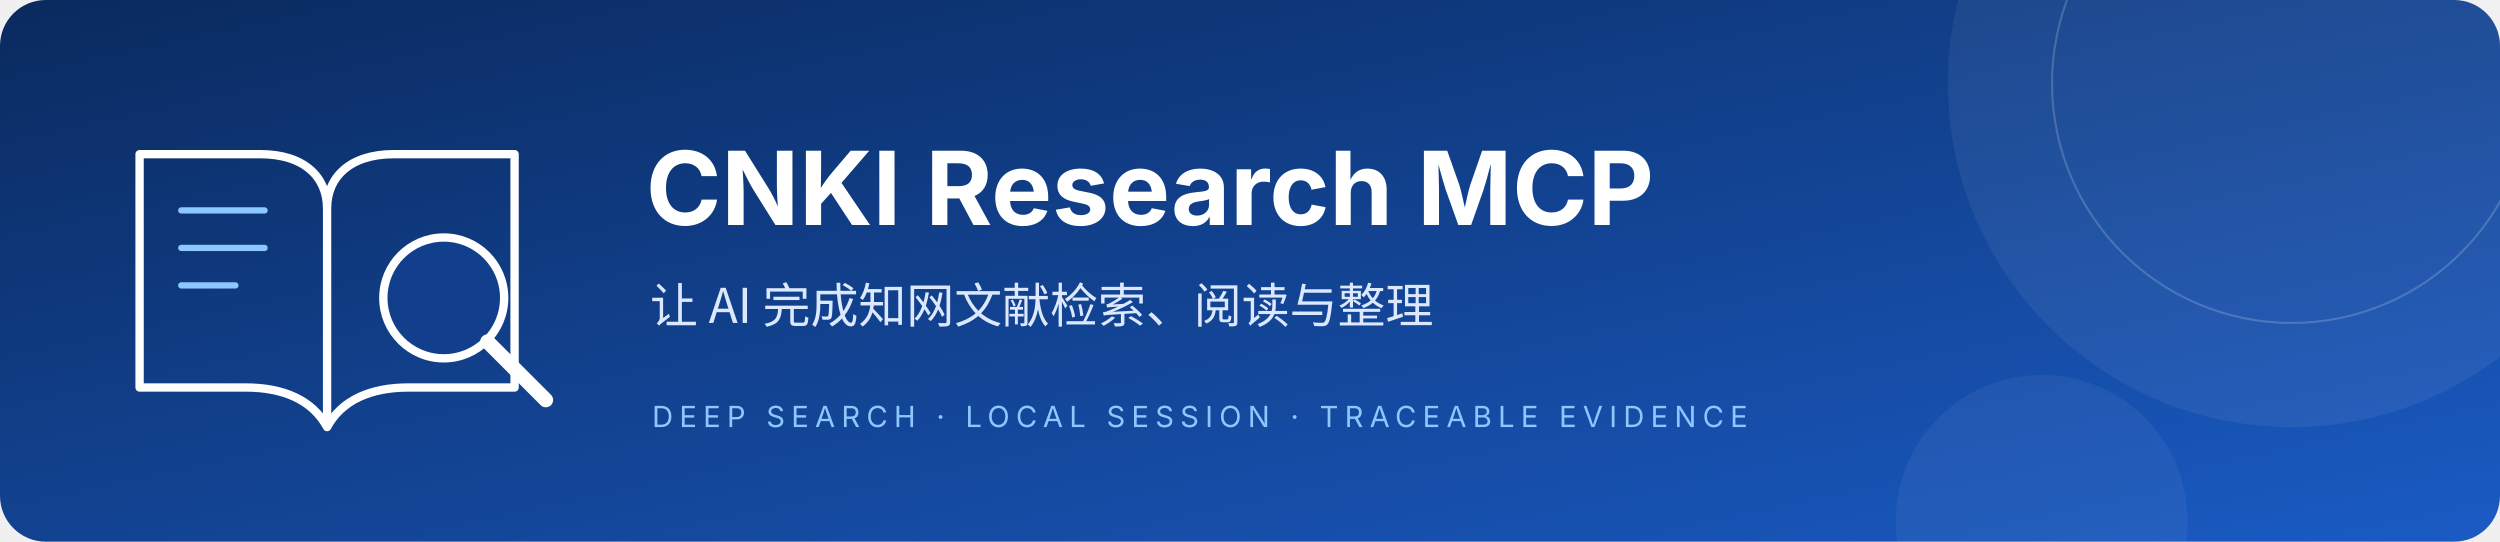
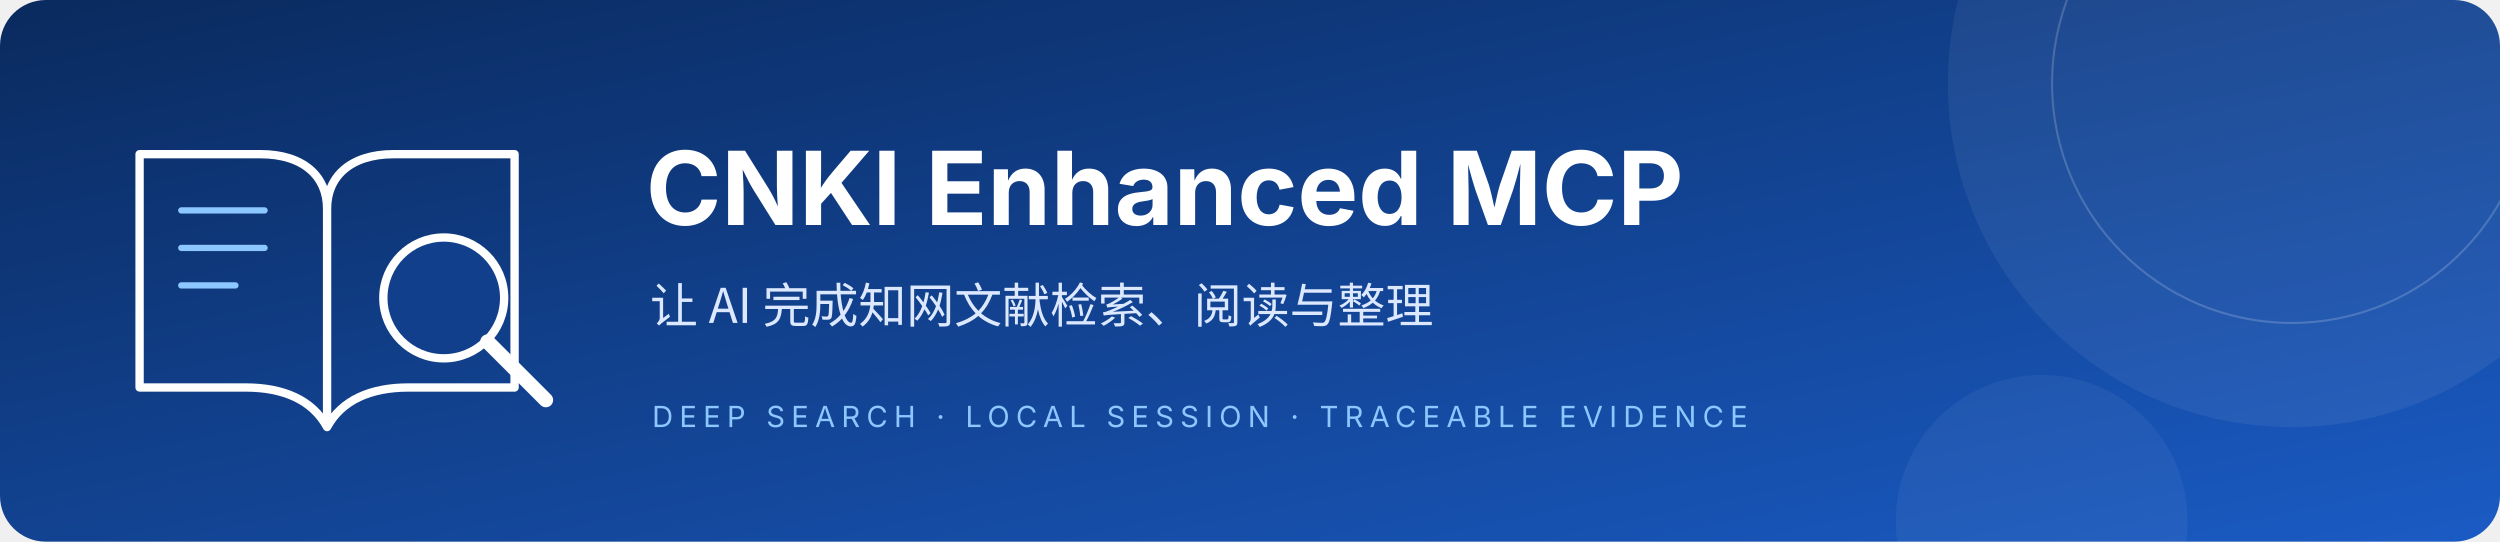
- <svg xmlns="http://www.w3.org/2000/svg" width="1200" height="260" viewBox="0 0 1200 260" role="img" aria-label="CNKI Research MCP，让 AI 完成知网文献检索、阅读与整理">
+ <svg xmlns="http://www.w3.org/2000/svg" width="1200" height="260" viewBox="0 0 1200 260" role="img" aria-label="CNKI Enhanced MCP，让 AI 完成知网文献检索、阅读与整理">
  <defs>
    <linearGradient id="g" x1="0" y1="0" x2="1" y2="1">
      <stop offset="0" stop-color="#0a2a5e" />
      <stop offset="1" stop-color="#1a5bc4" />
    </linearGradient>
  </defs>
  <rect width="1200" height="260" rx="22" fill="url(#g)" />
  <circle cx="1100" cy="40" r="165" fill="#ffffff" fill-opacity=".06" />
  <circle cx="1100" cy="40" r="115" fill="none" stroke="#ffffff" stroke-opacity=".18" />
  <circle cx="980" cy="250" r="70" fill="#ffffff" fill-opacity=".05" />
  <path d="M67 74h58c21 0 32 11 32 26v105c-7-13-21-19-39-19H67zM157 100c0-15 11-26 32-26h58v112h-51c-18 0-32 6-39 19z" fill="none" stroke="#ffffff" stroke-width="4" stroke-linejoin="round" />
  <path d="M87 101h40M87 119h40M87 137h26" stroke="#8cc8ff" stroke-width="3" stroke-linecap="round" />
  <circle cx="213" cy="143" r="29" fill="#123f8c" stroke="#ffffff" stroke-width="4" />
  <path d="m234 164 28 28" stroke="#ffffff" stroke-width="7" stroke-linecap="round" />
-   <text x="310" y="108" fill="#ffffff" font-family="Inter,Segoe UI,Helvetica,Arial,sans-serif" font-size="49" font-weight="700">CNKI Research MCP</text>
+   <text x="310" y="108" fill="#ffffff" font-family="Inter,Segoe UI,Helvetica,Arial,sans-serif" font-size="49" font-weight="700">CNKI Enhanced MCP</text>
  <text x="312" y="155" fill="#dbe8ff" font-family="PingFang SC,Microsoft YaHei,Noto Sans CJK SC,sans-serif" font-size="23">让 AI 完成知网文献检索、阅读与整理</text>
  <text x="313" y="205" fill="#8cc8ff" font-family="Inter,Segoe UI,Helvetica,Arial,sans-serif" font-size="14" letter-spacing="3">DEEP SEARCH · LOCAL SESSION · TRACEABLE EVIDENCE</text>
</svg>
